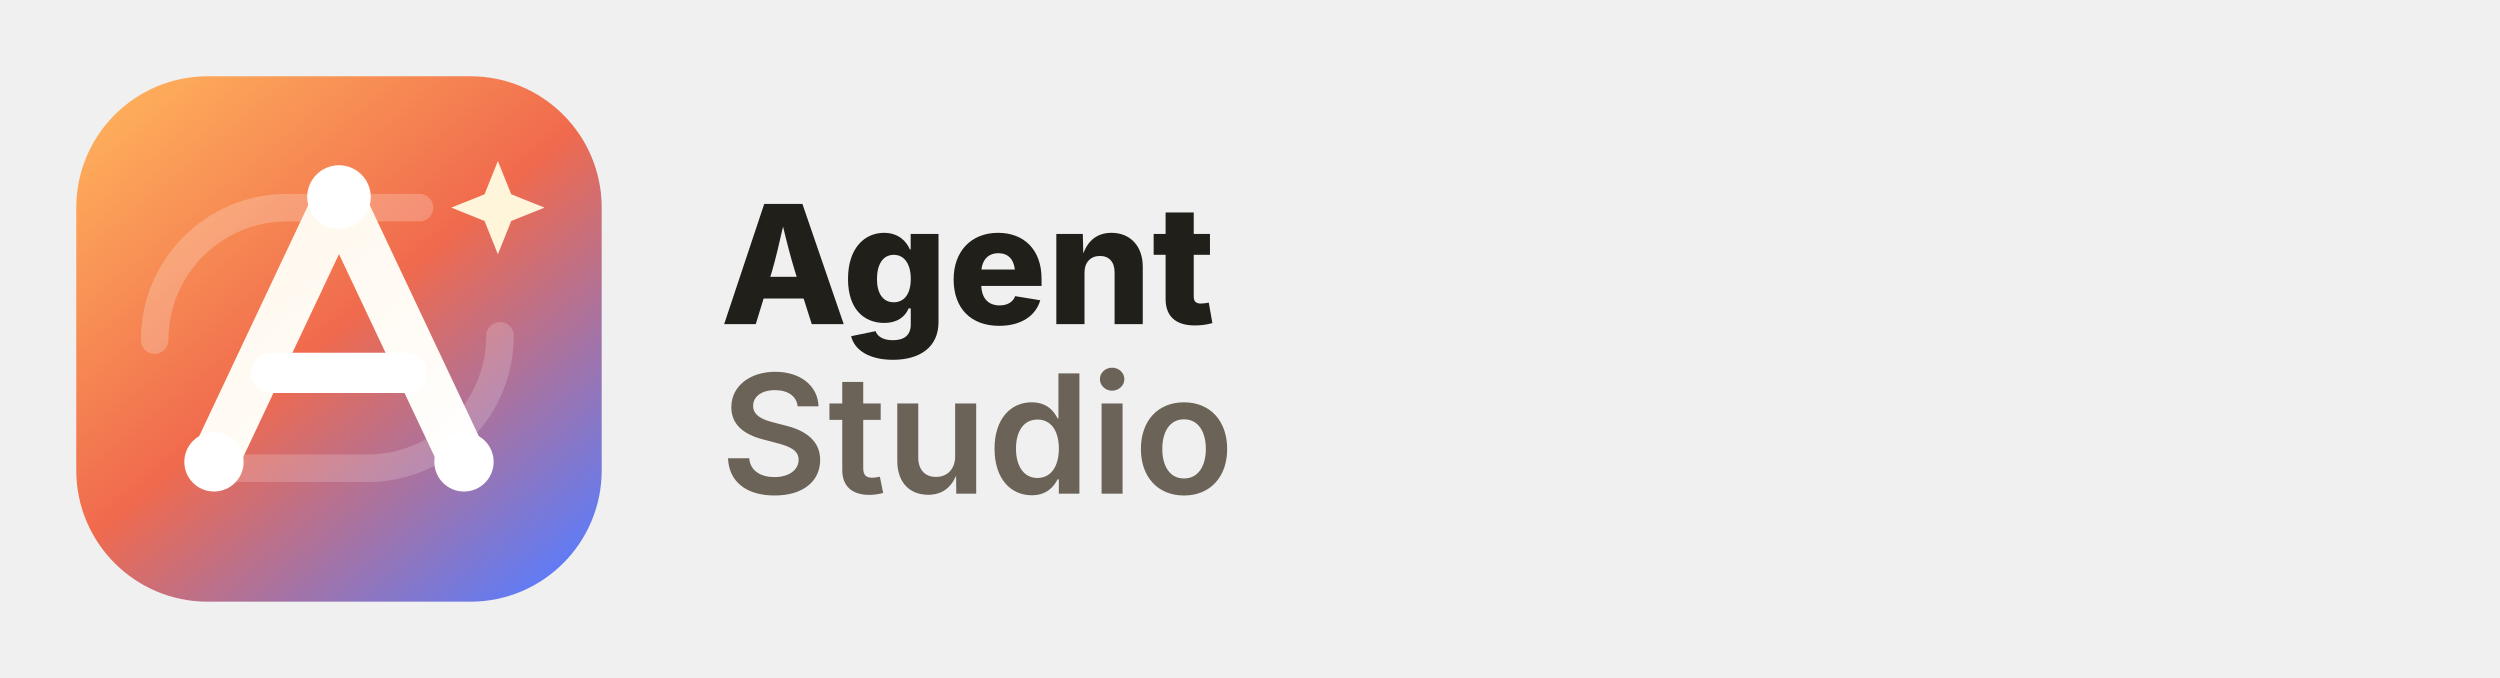
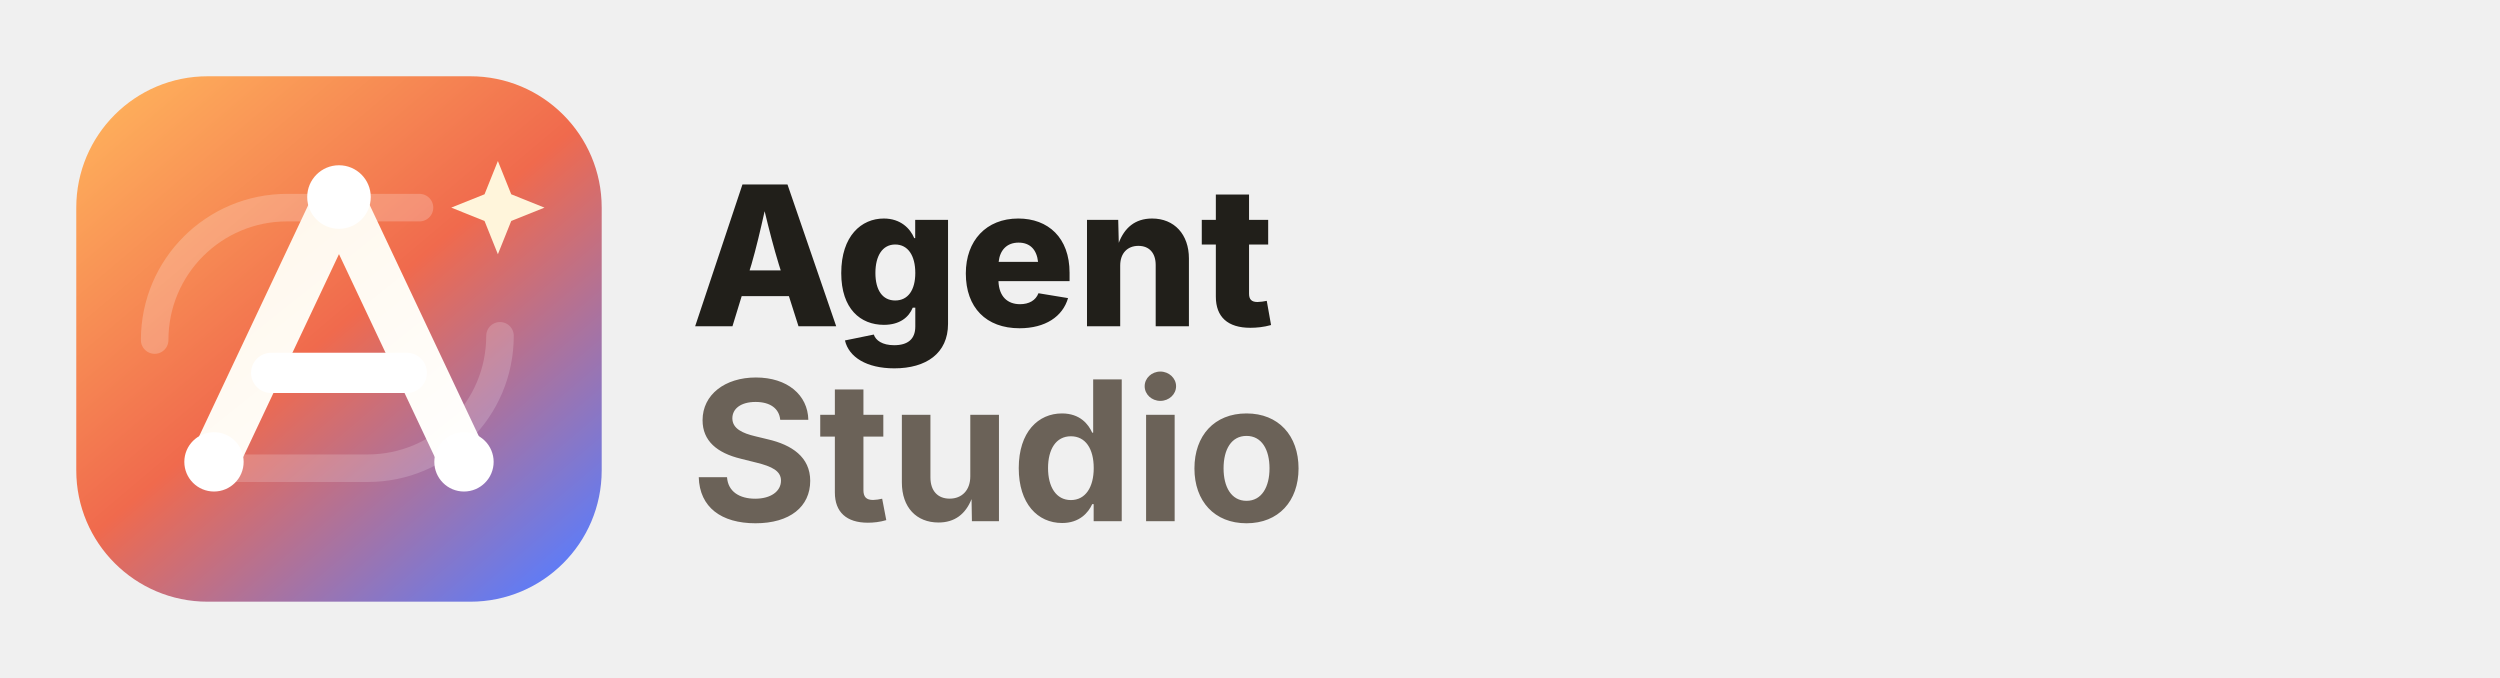
<svg xmlns="http://www.w3.org/2000/svg" width="1180" height="320" viewBox="0 0 1180 320" fill="none" role="img" aria-labelledby="title desc">
  <defs>
    <linearGradient id="agent-studio-bg" x1="50" y1="38" x2="256" y2="282" gradientUnits="userSpaceOnUse">
      <stop offset="0" stop-color="#FFB35C" />
      <stop offset="0.5" stop-color="#F06A4D" />
      <stop offset="1" stop-color="#5C7CFA" />
    </linearGradient>
    <linearGradient id="agent-studio-line" x1="93" y1="78" x2="219" y2="236" gradientUnits="userSpaceOnUse">
      <stop offset="0" stop-color="#FFF6E8" />
      <stop offset="1" stop-color="#FFFFFF" />
    </linearGradient>
  </defs>
  <rect x="36" y="36" width="248" height="248" rx="62" fill="url(#agent-studio-bg)" />
  <path d="M73 160.5C73 125.8 101.1 98 135.5 98H198" stroke="white" stroke-opacity="0.22" stroke-width="13" stroke-linecap="round" />
  <path d="M236 158.5C236 193.2 207.9 221 173.5 221H111" stroke="white" stroke-opacity="0.18" stroke-width="13" stroke-linecap="round" />
  <path d="M101 218L160 93L219 218" stroke="url(#agent-studio-line)" stroke-width="23" stroke-linecap="round" stroke-linejoin="round" />
  <path d="M128 176H192" stroke="white" stroke-width="19" stroke-linecap="round" />
  <circle cx="160" cy="93" r="15" fill="#FFFFFF" />
  <circle cx="101" cy="218" r="14" fill="#FFFFFF" />
  <circle cx="219" cy="218" r="14" fill="#FFFFFF" />
  <circle cx="128" cy="176" r="9" fill="#FFFFFF" />
  <circle cx="192" cy="176" r="9" fill="#FFFFFF" />
  <path d="M235 76L241.3 91.7L257 98L241.3 104.3L235 120L228.7 104.3L213 98L228.7 91.7L235 76Z" fill="#FFF5DB" />
-   <text x="340" y="153" fill="#211F1A" font-family="Geist, Inter, ui-sans-serif, system-ui, -apple-system, BlinkMacSystemFont, 'Segoe UI', sans-serif" font-size="78" font-weight="760" letter-spacing="0">Agent</text>
-   <text x="340" y="233" fill="#6B6258" font-family="Geist, Inter, ui-sans-serif, system-ui, -apple-system, BlinkMacSystemFont, 'Segoe UI', sans-serif" font-size="78" font-weight="620" letter-spacing="0">Studio</text>
+   <text x="326" y="154" fill="#211F1A" font-family="Geist, Inter, ui-sans-serif, system-ui, -apple-system, BlinkMacSystemFont, 'Segoe UI', sans-serif" font-size="92" font-weight="780" letter-spacing="0">Agent</text>
+   <text x="326" y="246" fill="#6B6258" font-family="Geist, Inter, ui-sans-serif, system-ui, -apple-system, BlinkMacSystemFont, 'Segoe UI', sans-serif" font-size="92" font-weight="660" letter-spacing="0">Studio</text>
</svg>
